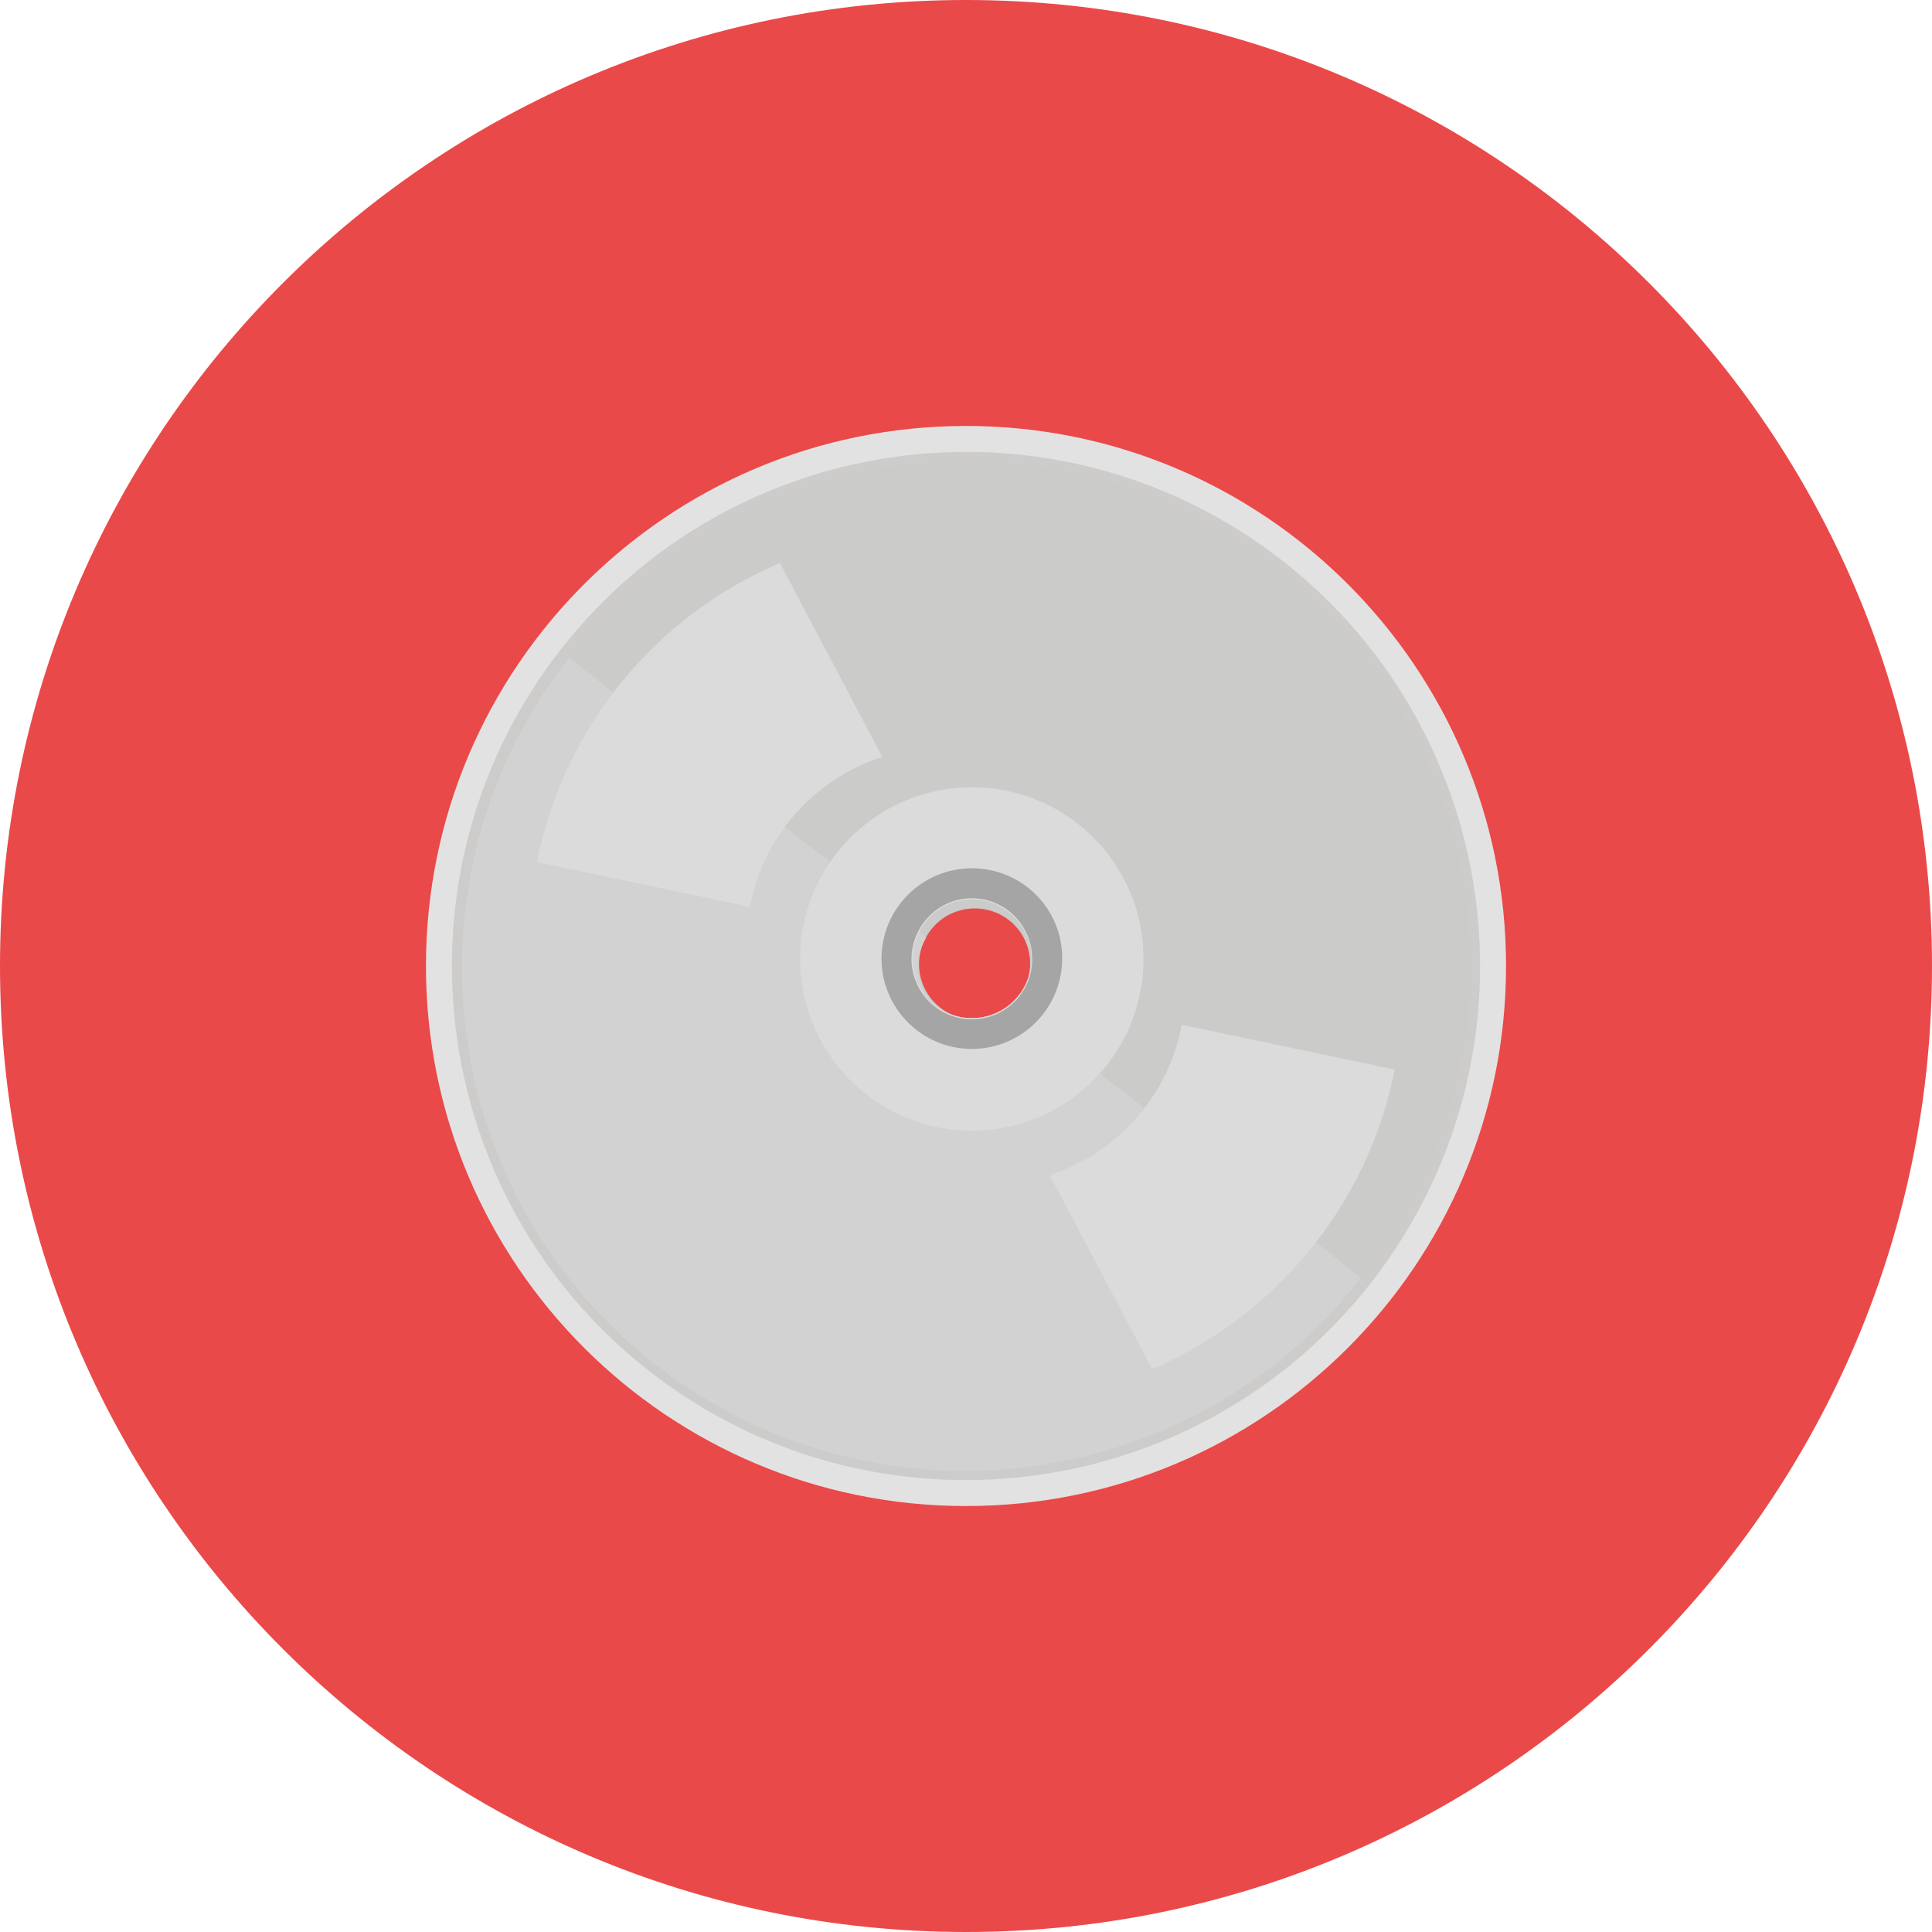
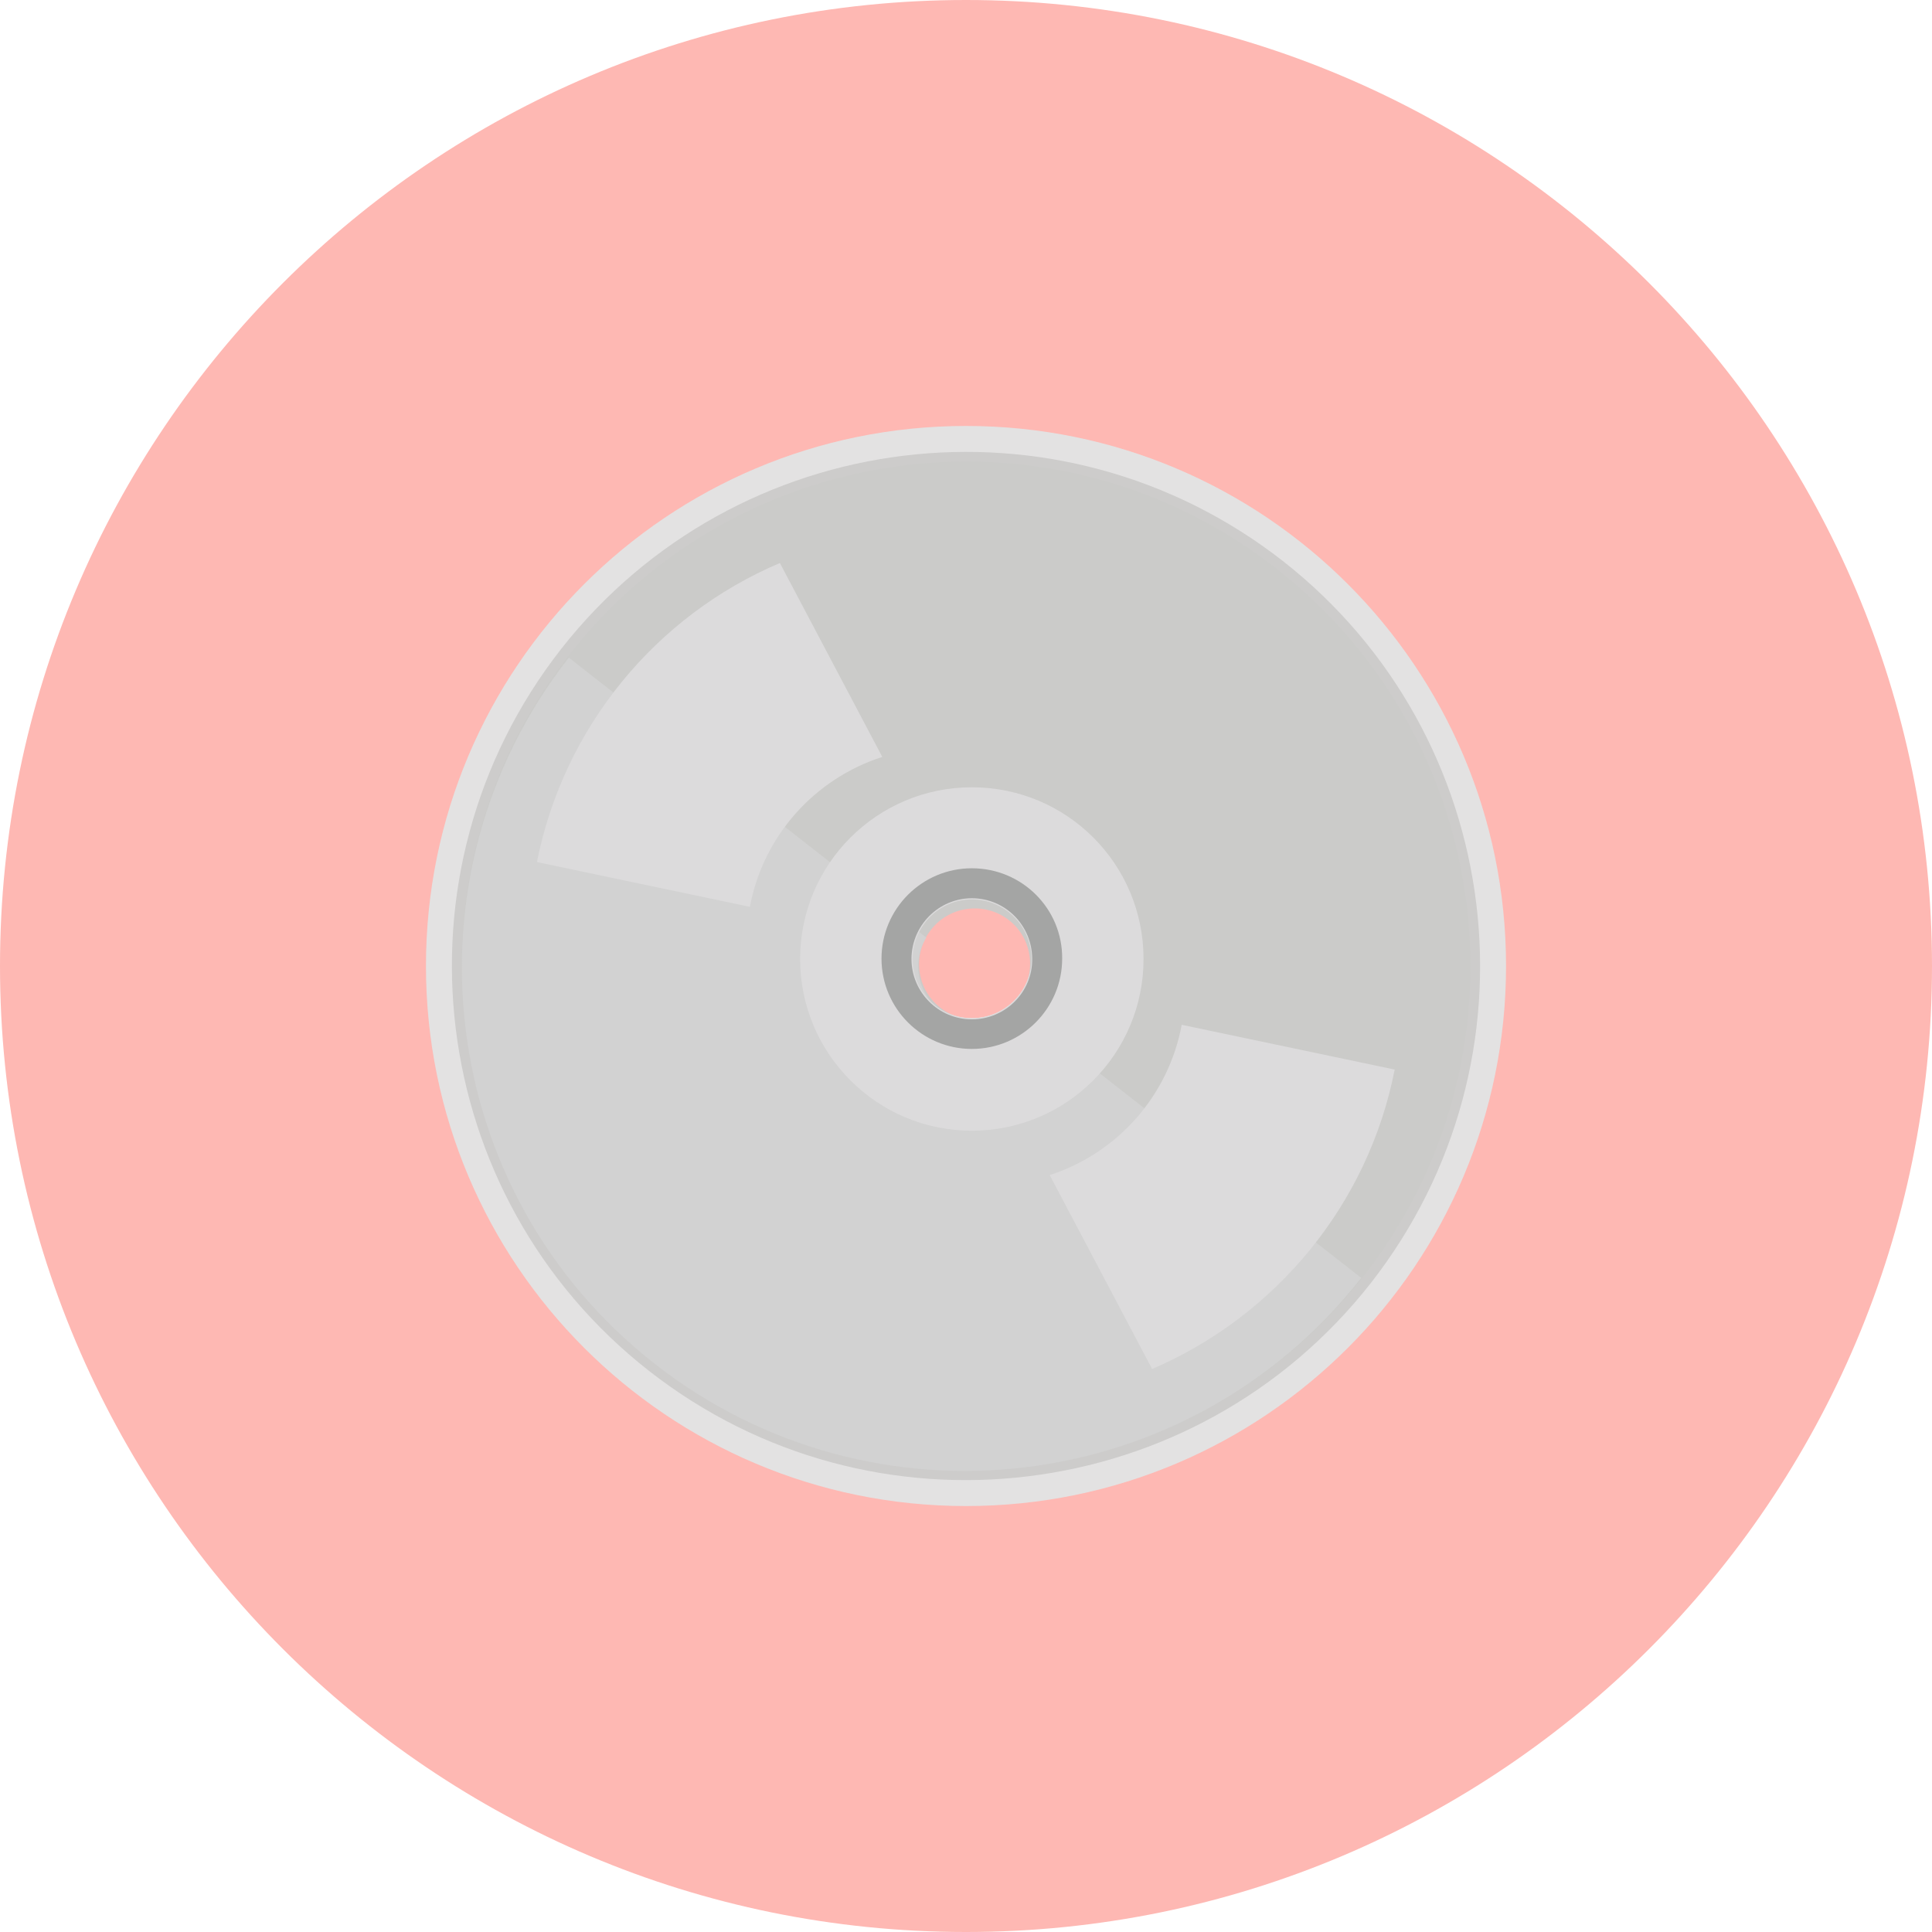
<svg xmlns="http://www.w3.org/2000/svg" version="1.1" id="Layer_1" x="0px" y="0px" viewBox="0 0 496.2 496.2" style="enable-background:new 0 0 496.2 496.2;" xml:space="preserve">
-   <path style="fill:#EA4949;" d="M496.2,248.1C496.2,111.1,385.1,0,248.1,0S0,111.1,0,248.1s111.1,248.1,248.1,248.1  S496.2,385.1,496.2,248.1z" />
-   <path style="fill:#E3E2E2;" d="M248.1,109.4c-76.6,0-138.7,62.1-138.7,138.7s62.1,138.7,138.7,138.7s138.7-62.1,138.7-138.7  S324.7,109.4,248.1,109.4z M249.6,261.5c-8.4,0-15.2-6.8-15.2-15.2c0-8.4,6.8-15.3,15.2-15.3s15.3,6.8,15.3,15.3  C264.9,254.7,258,261.5,249.6,261.5z" />
-   <path style="fill:#CDCCCB;" d="M329.5,144.1c-57.5-44.9-140.4-34.8-185.4,22.6c-44.9,57.4-34.8,140.5,22.6,185.4  s140.4,34.8,185.4-22.6C397,272,386.9,189.1,329.5,144.1z M241.4,259c-6.3-4.9-7.4-14.1-2.5-20.4c4.9-6.3,14.1-7.4,20.4-2.5  c6.3,4.9,7.4,14.1,2.5,20.4C256.8,262.9,247.7,264,241.4,259z" />
-   <path style="fill:#CBCBC9;" d="M327.9,146.1c-56.3-44.1-137.7-34.2-181.8,22.2C102,224.6,112,306,168.3,350.1s137.7,34.1,181.8-22.2  S384.3,190.2,327.9,146.1z M241.5,258.8c-6.2-4.8-7.3-13.8-2.4-20c4.8-6.2,13.8-7.3,20-2.5s7.3,13.8,2.4,20  C256.6,262.6,247.7,263.7,241.5,258.8z" />
-   <path style="fill:#D2D2D2;" d="M260,258.1c-5,5-13,5.7-18.8,1.2c-5.7-4.5-7-12.4-3.3-18.5l-91.8-71.9  c-44,56.2-34.1,137.5,22.1,181.4c56.2,44,137.4,34.1,181.4-22.1L260,258.1z" />
+   <style type="text/css">
+ 	.st0{fill:#FEB8B3;}
+ 	.st1{fill:#E3E2E2;}
+ 	.st2{fill:#CDCCCB;}
+ 	.st3{fill:#CBCBC9;}
+ 	.st4{fill:#D2D2D2;}
+ 	.st5{fill:#DCDBDC;}
+ 	.st6{fill:#A4A5A4;}
+ </style>
+   <path class="st0" d="M496.2,248.1C496.2,111.1,385.1,0,248.1,0S0,111.1,0,248.1s111.1,248.1,248.1,248.1S496.2,385.1,496.2,248.1z" />
+   <path class="st1" d="M248.1,109.4c-76.6,0-138.7,62.1-138.7,138.7s62.1,138.7,138.7,138.7s138.7-62.1,138.7-138.7  S324.7,109.4,248.1,109.4z M249.6,261.5c-8.4,0-15.2-6.8-15.2-15.2s6.8-15.3,15.2-15.3s15.3,6.8,15.3,15.3  C264.9,254.7,258,261.5,249.6,261.5z" />
+   <path class="st2" d="M329.5,144.1c-57.5-44.9-140.4-34.8-185.4,22.6c-44.9,57.4-34.8,140.5,22.6,185.4s140.4,34.8,185.4-22.6  C397,272,386.9,189.1,329.5,144.1z M241.4,259c-6.3-4.9-7.4-14.1-2.5-20.4c4.9-6.3,14.1-7.4,20.4-2.5s7.4,14.1,2.5,20.4  C256.8,262.9,247.7,264,241.4,259z" />
+   <path class="st3" d="M327.9,146.1c-56.3-44.1-137.7-34.2-181.8,22.2C102,224.6,112,306,168.3,350.1s137.7,34.1,181.8-22.2  S384.3,190.2,327.9,146.1z M241.5,258.8c-6.2-4.8-7.3-13.8-2.4-20c4.8-6.2,13.8-7.3,20-2.5c6.2,4.8,7.3,13.8,2.4,20  C256.6,262.6,247.7,263.7,241.5,258.8z" />
+   <path class="st4" d="M260,258.1c-5,5-13,5.7-18.8,1.2c-5.7-4.5-7-12.4-3.3-18.5l-91.8-71.9c-44,56.2-34.1,137.5,22.1,181.4  c56.2,44,137.4,34.1,181.4-22.1L260,258.1z" />
  <g>
-     <path style="fill:#DCDBDC;" d="M249.6,202.2c-24.3,0-44.1,19.7-44.1,44.1c0,24.3,19.7,44.1,44.1,44.1c24.3,0,44.1-19.7,44.1-44.1   S274,202.2,249.6,202.2z M249.6,261.5c-8.4,0-15.2-6.8-15.2-15.2c0-8.4,6.8-15.3,15.2-15.3s15.3,6.8,15.3,15.3   C264.9,254.7,258,261.5,249.6,261.5z" />
-     <path style="fill:#DCDBDC;" d="M192.6,232.9l-54.7-11.5c6.9-34.7,30.6-63.3,62.4-76.8l26.3,49.8C209.2,200,196,214.7,192.6,232.9z" />
-     <path style="fill:#DCDBDC;" d="M295.9,351.6l-26.3-49.8c17.3-5.6,30.5-20.3,33.9-38.6l54.7,11.5C351.4,309.4,327.6,338,295.9,351.6   z" />
+     <path class="st5" d="M249.6,202.2c-24.3,0-44.1,19.7-44.1,44.1c0,24.3,19.7,44.1,44.1,44.1c24.3,0,44.1-19.7,44.1-44.1   S274,202.2,249.6,202.2z M249.6,261.5c-8.4,0-15.2-6.8-15.2-15.2s6.8-15.3,15.2-15.3s15.3,6.8,15.3,15.3   C264.9,254.7,258,261.5,249.6,261.5z" />
+     <path class="st5" d="M192.6,232.9l-54.7-11.5c6.9-34.7,30.6-63.3,62.4-76.8l26.3,49.8C209.2,200,196,214.7,192.6,232.9z" />
+     <path class="st5" d="M295.9,351.6l-26.3-49.8c17.3-5.6,30.5-20.3,33.9-38.6l54.7,11.5C351.4,309.4,327.6,338,295.9,351.6z" />
  </g>
-   <path style="fill:#A4A5A4;" d="M249.6,223c-12.8,0-23.2,10.4-23.2,23.2s10.4,23.2,23.2,23.2c12.8,0,23.2-10.4,23.2-23.2  C272.9,233.4,262.5,223,249.6,223z M249.6,261.8c-8.6,0-15.5-7-15.5-15.5c0-8.6,7-15.6,15.5-15.6c8.6,0,15.5,7,15.5,15.6  C265.2,254.8,258.2,261.8,249.6,261.8z" />
-   <g>
- </g>
-   <g>
- </g>
-   <g>
- </g>
-   <g>
- </g>
-   <g>
- </g>
-   <g>
- </g>
-   <g>
- </g>
-   <g>
- </g>
-   <g>
- </g>
-   <g>
- </g>
-   <g>
- </g>
-   <g>
- </g>
-   <g>
- </g>
-   <g>
- </g>
-   <g>
- </g>
+   <path class="st6" d="M249.6,223c-12.8,0-23.2,10.4-23.2,23.2s10.4,23.2,23.2,23.2c12.8,0,23.2-10.4,23.2-23.2  C272.9,233.4,262.5,223,249.6,223z M249.6,261.8c-8.6,0-15.5-7-15.5-15.5c0-8.6,7-15.6,15.5-15.6c8.6,0,15.5,7,15.5,15.6  C265.2,254.8,258.2,261.8,249.6,261.8z" />
</svg>
